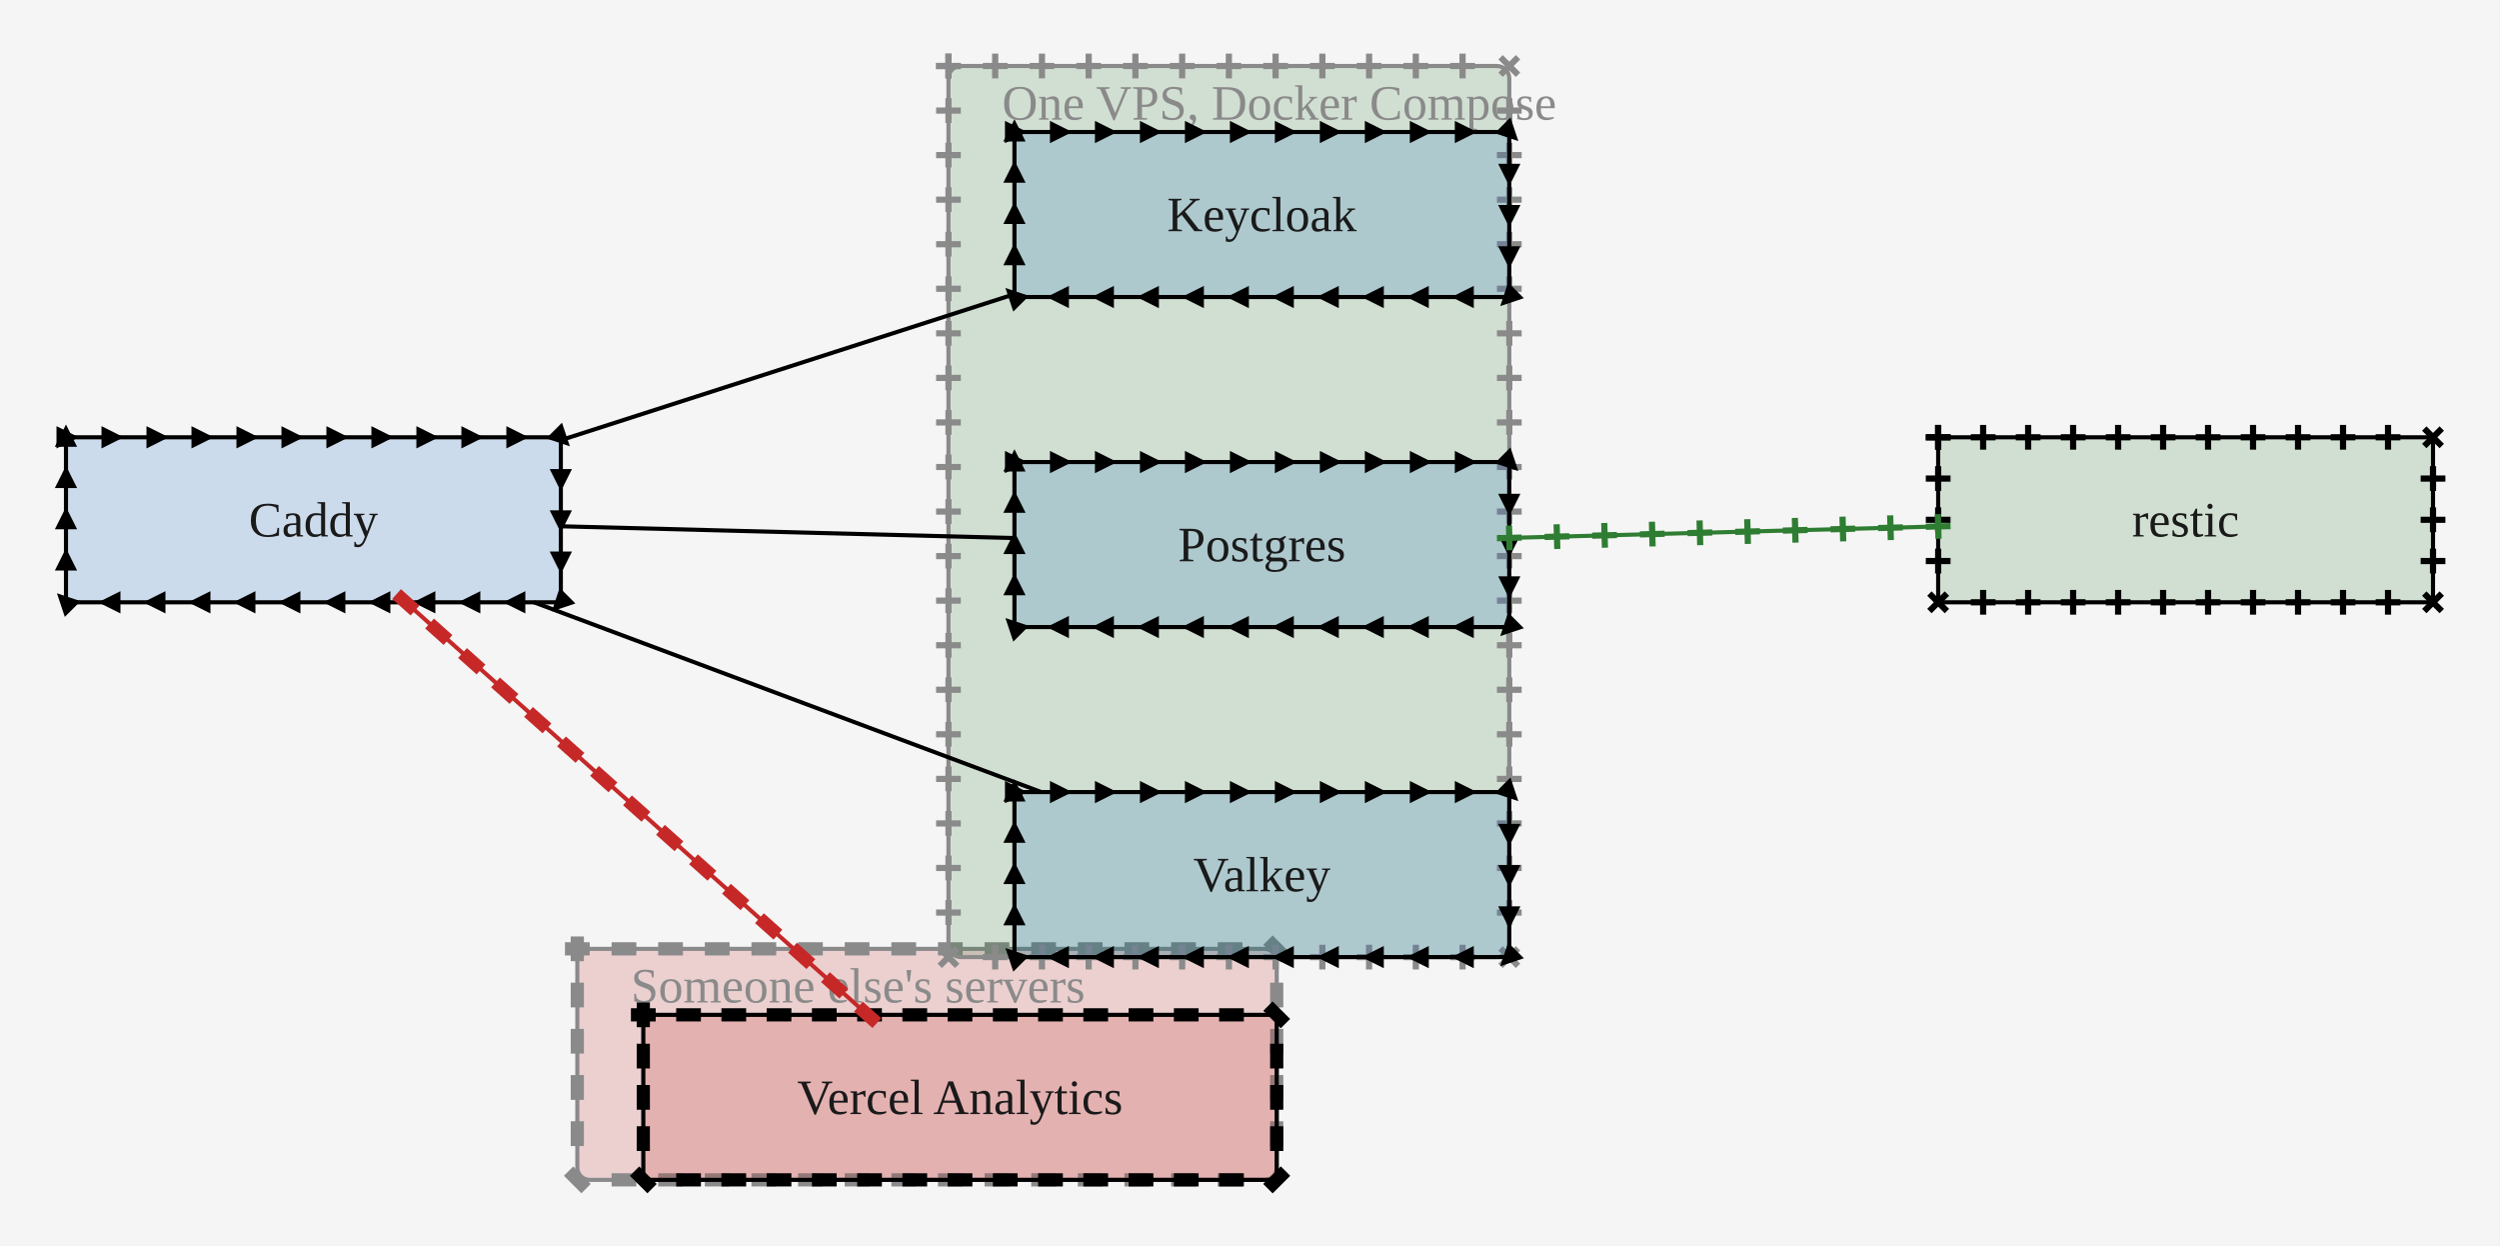
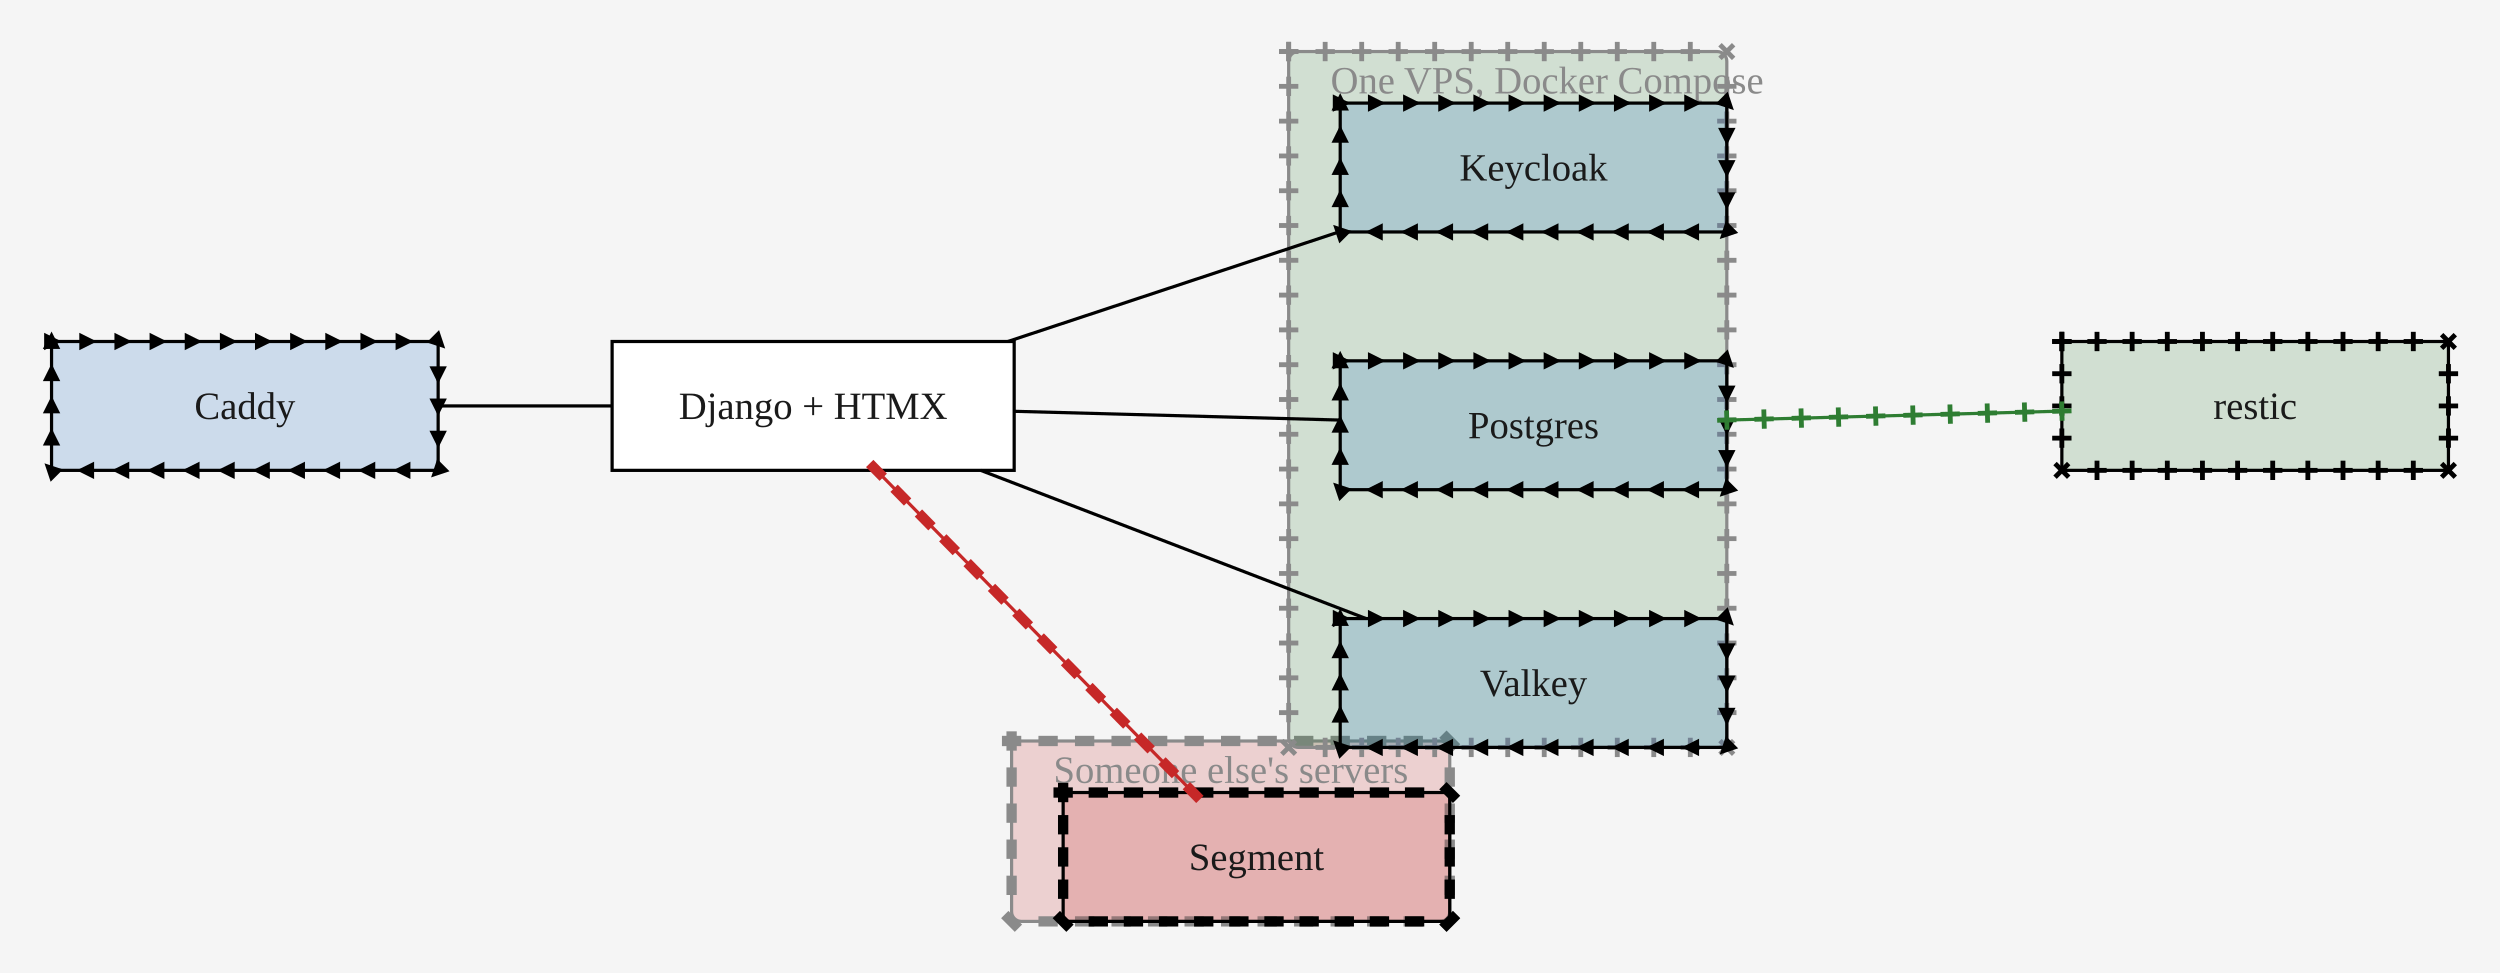
- <svg xmlns="http://www.w3.org/2000/svg" viewBox="0.00 4.00 606.00 302.00" width="606.00" height="302.00">
+ <svg xmlns="http://www.w3.org/2000/svg" viewBox="0.00 4.00 776.00 302.00" width="776.00" height="302.00">
  <defs>
    <marker id="ag-glyph-4-000000" viewBox="-4.50 -4.50 9.00 9.00" markerWidth="9.00" markerHeight="9.00" markerUnits="userSpaceOnUse" refX="0" refY="0" orient="auto" fill="#000000" stroke="#000000">
      <path d="M -3,0 L 3,0 M 0,-3 L 0,3" fill="none" stroke-width="1.5" />
    </marker>
    <marker id="ag-glyph-4-2e7d32" viewBox="-4.50 -4.50 9.00 9.00" markerWidth="9.00" markerHeight="9.00" markerUnits="userSpaceOnUse" refX="0" refY="0" orient="auto" fill="#2e7d32" stroke="#2e7d32">
      <path d="M -3,0 L 3,0 M 0,-3 L 0,3" fill="none" stroke-width="1.5" />
    </marker>
    <marker id="ag-glyph-4-8A8A8A" viewBox="-4.50 -4.50 9.00 9.00" markerWidth="9.00" markerHeight="9.00" markerUnits="userSpaceOnUse" refX="0" refY="0" orient="auto" fill="#8A8A8A" stroke="#8A8A8A">
      <path d="M -3,0 L 3,0 M 0,-3 L 0,3" fill="none" stroke-width="1.5" />
    </marker>
    <marker id="ag-glyph-5-000000" viewBox="-4.50 -4.50 9.00 9.00" markerWidth="9.00" markerHeight="9.00" markerUnits="userSpaceOnUse" refX="0" refY="0" orient="auto" fill="#000000" stroke="#000000">
      <path d="M -3,0 L 3,0" fill="none" stroke-width="3.2" />
    </marker>
    <marker id="ag-glyph-5-8A8A8A" viewBox="-4.50 -4.50 9.00 9.00" markerWidth="9.00" markerHeight="9.00" markerUnits="userSpaceOnUse" refX="0" refY="0" orient="auto" fill="#8A8A8A" stroke="#8A8A8A">
      <path d="M -3,0 L 3,0" fill="none" stroke-width="3.2" />
    </marker>
    <marker id="ag-glyph-5-c62828" viewBox="-4.50 -4.50 9.00 9.00" markerWidth="9.00" markerHeight="9.00" markerUnits="userSpaceOnUse" refX="0" refY="0" orient="auto" fill="#c62828" stroke="#c62828">
      <path d="M -3,0 L 3,0" fill="none" stroke-width="3.2" />
    </marker>
    <marker id="ag-glyph-6-000000" viewBox="-4.50 -4.50 9.00 9.00" markerWidth="9.00" markerHeight="9.00" markerUnits="userSpaceOnUse" refX="0" refY="0" orient="auto" fill="#000000" stroke="#000000">
      <path d="M 3.1,0 L -2.3,2.7 L -2.3,-2.7 Z" stroke="none" />
    </marker>
  </defs>
-   <rect x="0.00" y="4.00" width="606.00" height="302.00" fill="#F5F5F5" />
+   <rect x="0.00" y="4.00" width="776.00" height="302.00" fill="#F5F5F5" />
  <g id="group-hosted" data-element-id="hosted" data-kind="group">
-     <rect x="140.00" y="234.00" width="169.60" height="56.00" rx="3.00" fill="#c62828" fill-opacity="0.18" stroke="#8A8A8A" stroke-width="1.00" />
-     <path d="M 140.00,234.00 L 151.31,234.00 L 162.61,234.00 L 173.92,234.00 L 185.23,234.00 L 196.53,234.00 L 207.84,234.00 L 219.15,234.00 L 230.45,234.00 L 241.76,234.00 L 253.07,234.00 L 264.37,234.00 L 275.68,234.00 L 286.99,234.00 L 298.29,234.00 L 309.60,234.00 L 309.60,245.20 L 309.60,256.40 L 309.60,267.60 L 309.60,278.80 L 309.60,290.00 L 298.29,290.00 L 286.99,290.00 L 275.68,290.00 L 264.37,290.00 L 253.07,290.00 L 241.76,290.00 L 230.45,290.00 L 219.15,290.00 L 207.84,290.00 L 196.53,290.00 L 185.23,290.00 L 173.92,290.00 L 162.61,290.00 L 151.31,290.00 L 140.00,290.00 L 140.00,278.80 L 140.00,267.60 L 140.00,256.40 L 140.00,245.20 L 140.00,234.00" fill="none" stroke="none" marker-start="url(#ag-glyph-5-8A8A8A)" marker-mid="url(#ag-glyph-5-8A8A8A)" marker-end="url(#ag-glyph-5-8A8A8A)" />
-     <text x="153.00" y="247.00" text-anchor="start" fill="#8A8A8A">
-       <tspan x="153.00" dy="0">Someone else's servers</tspan>
+     <rect x="314.00" y="234.00" width="136.00" height="56.00" rx="3.00" fill="#c62828" fill-opacity="0.18" stroke="#8A8A8A" stroke-width="1.00" />
+     <path d="M 314.00,234.00 L 325.33,234.00 L 336.67,234.00 L 348.00,234.00 L 359.33,234.00 L 370.67,234.00 L 382.00,234.00 L 393.33,234.00 L 404.67,234.00 L 416.00,234.00 L 427.33,234.00 L 438.67,234.00 L 450.00,234.00 L 450.00,245.20 L 450.00,256.40 L 450.00,267.60 L 450.00,278.80 L 450.00,290.00 L 438.67,290.00 L 427.33,290.00 L 416.00,290.00 L 404.67,290.00 L 393.33,290.00 L 382.00,290.00 L 370.67,290.00 L 359.33,290.00 L 348.00,290.00 L 336.67,290.00 L 325.33,290.00 L 314.00,290.00 L 314.00,278.80 L 314.00,267.60 L 314.00,256.40 L 314.00,245.20 L 314.00,234.00" fill="none" stroke="none" marker-start="url(#ag-glyph-5-8A8A8A)" marker-mid="url(#ag-glyph-5-8A8A8A)" marker-end="url(#ag-glyph-5-8A8A8A)" />
+     <text x="327.00" y="247.00" text-anchor="start" fill="#8A8A8A">
+       <tspan x="327.00" dy="0">Someone else's servers</tspan>
    </text>
  </g>
  <g id="group-ours" data-element-id="ours" data-kind="group">
-     <rect x="230.00" y="20.00" width="136.00" height="216.00" rx="3.00" fill="#2e7d32" fill-opacity="0.18" stroke="#8A8A8A" stroke-width="1.00" />
-     <path d="M 230.00,20.00 L 241.33,20.00 L 252.67,20.00 L 264.00,20.00 L 275.33,20.00 L 286.67,20.00 L 298.00,20.00 L 309.33,20.00 L 320.67,20.00 L 332.00,20.00 L 343.33,20.00 L 354.67,20.00 L 366.00,20.00 L 366.00,30.80 L 366.00,41.60 L 366.00,52.40 L 366.00,63.20 L 366.00,74.00 L 366.00,84.80 L 366.00,95.60 L 366.00,106.40 L 366.00,117.20 L 366.00,128.00 L 366.00,138.80 L 366.00,149.60 L 366.00,160.40 L 366.00,171.20 L 366.00,182.00 L 366.00,192.80 L 366.00,203.60 L 366.00,214.40 L 366.00,225.20 L 366.00,236.00 L 354.67,236.00 L 343.33,236.00 L 332.00,236.00 L 320.67,236.00 L 309.33,236.00 L 298.00,236.00 L 286.67,236.00 L 275.33,236.00 L 264.00,236.00 L 252.67,236.00 L 241.33,236.00 L 230.00,236.00 L 230.00,225.20 L 230.00,214.40 L 230.00,203.60 L 230.00,192.80 L 230.00,182.00 L 230.00,171.20 L 230.00,160.40 L 230.00,149.60 L 230.00,138.80 L 230.00,128.00 L 230.00,117.20 L 230.00,106.40 L 230.00,95.60 L 230.00,84.80 L 230.00,74.00 L 230.00,63.20 L 230.00,52.40 L 230.00,41.60 L 230.00,30.80 L 230.00,20.00" fill="none" stroke="none" marker-start="url(#ag-glyph-4-8A8A8A)" marker-mid="url(#ag-glyph-4-8A8A8A)" marker-end="url(#ag-glyph-4-8A8A8A)" />
-     <text x="243.00" y="33.00" text-anchor="start" fill="#8A8A8A">
-       <tspan x="243.00" dy="0">One VPS, Docker Compose</tspan>
+     <rect x="400.00" y="20.00" width="136.00" height="216.00" rx="3.00" fill="#2e7d32" fill-opacity="0.18" stroke="#8A8A8A" stroke-width="1.00" />
+     <path d="M 400.00,20.00 L 411.33,20.00 L 422.67,20.00 L 434.00,20.00 L 445.33,20.00 L 456.67,20.00 L 468.00,20.00 L 479.33,20.00 L 490.67,20.00 L 502.00,20.00 L 513.33,20.00 L 524.67,20.00 L 536.00,20.00 L 536.00,30.80 L 536.00,41.60 L 536.00,52.40 L 536.00,63.20 L 536.00,74.00 L 536.00,84.80 L 536.00,95.60 L 536.00,106.40 L 536.00,117.20 L 536.00,128.00 L 536.00,138.80 L 536.00,149.60 L 536.00,160.40 L 536.00,171.20 L 536.00,182.00 L 536.00,192.80 L 536.00,203.60 L 536.00,214.40 L 536.00,225.20 L 536.00,236.00 L 524.67,236.00 L 513.33,236.00 L 502.00,236.00 L 490.67,236.00 L 479.33,236.00 L 468.00,236.00 L 456.67,236.00 L 445.33,236.00 L 434.00,236.00 L 422.67,236.00 L 411.33,236.00 L 400.00,236.00 L 400.00,225.20 L 400.00,214.40 L 400.00,203.60 L 400.00,192.80 L 400.00,182.00 L 400.00,171.20 L 400.00,160.40 L 400.00,149.60 L 400.00,138.80 L 400.00,128.00 L 400.00,117.20 L 400.00,106.40 L 400.00,95.60 L 400.00,84.80 L 400.00,74.00 L 400.00,63.20 L 400.00,52.40 L 400.00,41.60 L 400.00,30.80 L 400.00,20.00" fill="none" stroke="none" marker-start="url(#ag-glyph-4-8A8A8A)" marker-mid="url(#ag-glyph-4-8A8A8A)" marker-end="url(#ag-glyph-4-8A8A8A)" />
+     <text x="413.00" y="33.00" text-anchor="start" fill="#8A8A8A">
+       <tspan x="413.00" dy="0">One VPS, Docker Compose</tspan>
    </text>
  </g>
  <g id="node-analytics" data-element-id="analytics" data-kind="node">
-     <rect x="156.00" y="250.00" width="153.60" height="40.00" rx="0.00" fill="#c62828" fill-opacity="0.18" stroke="#000000" />
-     <path d="M 156.00,250.00 L 166.97,250.00 L 177.94,250.00 L 188.91,250.00 L 199.89,250.00 L 210.86,250.00 L 221.83,250.00 L 232.80,250.00 L 243.77,250.00 L 254.74,250.00 L 265.71,250.00 L 276.69,250.00 L 287.66,250.00 L 298.63,250.00 L 309.60,250.00 L 309.60,260.00 L 309.60,270.00 L 309.60,280.00 L 309.60,290.00 L 298.63,290.00 L 287.66,290.00 L 276.69,290.00 L 265.71,290.00 L 254.74,290.00 L 243.77,290.00 L 232.80,290.00 L 221.83,290.00 L 210.86,290.00 L 199.89,290.00 L 188.91,290.00 L 177.94,290.00 L 166.97,290.00 L 156.00,290.00 L 156.00,280.00 L 156.00,270.00 L 156.00,260.00 L 156.00,250.00" fill="none" stroke="none" marker-start="url(#ag-glyph-5-000000)" marker-mid="url(#ag-glyph-5-000000)" marker-end="url(#ag-glyph-5-000000)" />
-     <text x="232.80" y="270.00" text-anchor="middle" dominant-baseline="central" fill="#1a1a1a">
-       <tspan x="232.80" dy="0">Vercel Analytics</tspan>
+     <rect x="330.00" y="250.00" width="120.00" height="40.00" rx="0.00" fill="#c62828" fill-opacity="0.18" stroke="#000000" />
+     <path d="M 330.00,250.00 L 340.91,250.00 L 351.82,250.00 L 362.73,250.00 L 373.64,250.00 L 384.55,250.00 L 395.45,250.00 L 406.36,250.00 L 417.27,250.00 L 428.18,250.00 L 439.09,250.00 L 450.00,250.00 L 450.00,260.00 L 450.00,270.00 L 450.00,280.00 L 450.00,290.00 L 439.09,290.00 L 428.18,290.00 L 417.27,290.00 L 406.36,290.00 L 395.45,290.00 L 384.55,290.00 L 373.64,290.00 L 362.73,290.00 L 351.82,290.00 L 340.91,290.00 L 330.00,290.00 L 330.00,280.00 L 330.00,270.00 L 330.00,260.00 L 330.00,250.00" fill="none" stroke="none" marker-start="url(#ag-glyph-5-000000)" marker-mid="url(#ag-glyph-5-000000)" marker-end="url(#ag-glyph-5-000000)" />
+     <text x="390.00" y="270.00" text-anchor="middle" dominant-baseline="central" fill="#1a1a1a">
+       <tspan x="390.00" dy="0">Segment</tspan>
+     </text>
+   </g>
+   <g id="node-app" data-element-id="app" data-kind="node">
+     <rect x="190.00" y="110.00" width="124.80" height="40.00" rx="0.00" fill="#FFFFFF" stroke="#000000" />
+     <text x="252.40" y="130.00" text-anchor="middle" dominant-baseline="central" fill="#1a1a1a">
+       <tspan x="252.40" dy="0">Django + HTMX</tspan>
    </text>
  </g>
  <g id="node-auth" data-element-id="auth" data-kind="node">
-     <rect x="246.00" y="36.00" width="120.00" height="40.00" rx="0.00" fill="#1565c0" fill-opacity="0.18" stroke="#000000" />
-     <path d="M 246.00,36.00 L 256.91,36.00 L 267.82,36.00 L 278.73,36.00 L 289.64,36.00 L 300.55,36.00 L 311.45,36.00 L 322.36,36.00 L 333.27,36.00 L 344.18,36.00 L 355.09,36.00 L 366.00,36.00 L 366.00,46.00 L 366.00,56.00 L 366.00,66.00 L 366.00,76.00 L 355.09,76.00 L 344.18,76.00 L 333.27,76.00 L 322.36,76.00 L 311.45,76.00 L 300.55,76.00 L 289.64,76.00 L 278.73,76.00 L 267.82,76.00 L 256.91,76.00 L 246.00,76.00 L 246.00,66.00 L 246.00,56.00 L 246.00,46.00 L 246.00,36.00" fill="none" stroke="none" marker-start="url(#ag-glyph-6-000000)" marker-mid="url(#ag-glyph-6-000000)" marker-end="url(#ag-glyph-6-000000)" />
-     <text x="306.00" y="56.00" text-anchor="middle" dominant-baseline="central" fill="#1a1a1a">
-       <tspan x="306.00" dy="0">Keycloak</tspan>
+     <rect x="416.00" y="36.00" width="120.00" height="40.00" rx="0.00" fill="#1565c0" fill-opacity="0.18" stroke="#000000" />
+     <path d="M 416.00,36.00 L 426.91,36.00 L 437.82,36.00 L 448.73,36.00 L 459.64,36.00 L 470.55,36.00 L 481.45,36.00 L 492.36,36.00 L 503.27,36.00 L 514.18,36.00 L 525.09,36.00 L 536.00,36.00 L 536.00,46.00 L 536.00,56.00 L 536.00,66.00 L 536.00,76.00 L 525.09,76.00 L 514.18,76.00 L 503.27,76.00 L 492.36,76.00 L 481.45,76.00 L 470.55,76.00 L 459.64,76.00 L 448.73,76.00 L 437.82,76.00 L 426.91,76.00 L 416.00,76.00 L 416.00,66.00 L 416.00,56.00 L 416.00,46.00 L 416.00,36.00" fill="none" stroke="none" marker-start="url(#ag-glyph-6-000000)" marker-mid="url(#ag-glyph-6-000000)" marker-end="url(#ag-glyph-6-000000)" />
+     <text x="476.00" y="56.00" text-anchor="middle" dominant-baseline="central" fill="#1a1a1a">
+       <tspan x="476.00" dy="0">Keycloak</tspan>
    </text>
  </g>
  <g id="node-backups" data-element-id="backups" data-kind="node">
-     <rect x="470.00" y="110.00" width="120.00" height="40.00" rx="0.00" fill="#2e7d32" fill-opacity="0.18" stroke="#000000" />
-     <path d="M 470.00,110.00 L 480.91,110.00 L 491.82,110.00 L 502.73,110.00 L 513.64,110.00 L 524.55,110.00 L 535.45,110.00 L 546.36,110.00 L 557.27,110.00 L 568.18,110.00 L 579.09,110.00 L 590.00,110.00 L 590.00,120.00 L 590.00,130.00 L 590.00,140.00 L 590.00,150.00 L 579.09,150.00 L 568.18,150.00 L 557.27,150.00 L 546.36,150.00 L 535.45,150.00 L 524.55,150.00 L 513.64,150.00 L 502.73,150.00 L 491.82,150.00 L 480.91,150.00 L 470.00,150.00 L 470.00,140.00 L 470.00,130.00 L 470.00,120.00 L 470.00,110.00" fill="none" stroke="none" marker-start="url(#ag-glyph-4-000000)" marker-mid="url(#ag-glyph-4-000000)" marker-end="url(#ag-glyph-4-000000)" />
-     <text x="530.00" y="130.00" text-anchor="middle" dominant-baseline="central" fill="#1a1a1a">
-       <tspan x="530.00" dy="0">restic</tspan>
+     <rect x="640.00" y="110.00" width="120.00" height="40.00" rx="0.00" fill="#2e7d32" fill-opacity="0.18" stroke="#000000" />
+     <path d="M 640.00,110.00 L 650.91,110.00 L 661.82,110.00 L 672.73,110.00 L 683.64,110.00 L 694.55,110.00 L 705.45,110.00 L 716.36,110.00 L 727.27,110.00 L 738.18,110.00 L 749.09,110.00 L 760.00,110.00 L 760.00,120.00 L 760.00,130.00 L 760.00,140.00 L 760.00,150.00 L 749.09,150.00 L 738.18,150.00 L 727.27,150.00 L 716.36,150.00 L 705.45,150.00 L 694.55,150.00 L 683.64,150.00 L 672.73,150.00 L 661.82,150.00 L 650.91,150.00 L 640.00,150.00 L 640.00,140.00 L 640.00,130.00 L 640.00,120.00 L 640.00,110.00" fill="none" stroke="none" marker-start="url(#ag-glyph-4-000000)" marker-mid="url(#ag-glyph-4-000000)" marker-end="url(#ag-glyph-4-000000)" />
+     <text x="700.00" y="130.00" text-anchor="middle" dominant-baseline="central" fill="#1a1a1a">
+       <tspan x="700.00" dy="0">restic</tspan>
    </text>
  </g>
  <g id="node-cache" data-element-id="cache" data-kind="node">
-     <rect x="246.00" y="196.00" width="120.00" height="40.00" rx="0.00" fill="#1565c0" fill-opacity="0.18" stroke="#000000" />
-     <path d="M 246.00,196.00 L 256.91,196.00 L 267.82,196.00 L 278.73,196.00 L 289.64,196.00 L 300.55,196.00 L 311.45,196.00 L 322.36,196.00 L 333.27,196.00 L 344.18,196.00 L 355.09,196.00 L 366.00,196.00 L 366.00,206.00 L 366.00,216.00 L 366.00,226.00 L 366.00,236.00 L 355.09,236.00 L 344.18,236.00 L 333.27,236.00 L 322.36,236.00 L 311.45,236.00 L 300.55,236.00 L 289.64,236.00 L 278.73,236.00 L 267.82,236.00 L 256.91,236.00 L 246.00,236.00 L 246.00,226.00 L 246.00,216.00 L 246.00,206.00 L 246.00,196.00" fill="none" stroke="none" marker-start="url(#ag-glyph-6-000000)" marker-mid="url(#ag-glyph-6-000000)" marker-end="url(#ag-glyph-6-000000)" />
-     <text x="306.00" y="216.00" text-anchor="middle" dominant-baseline="central" fill="#1a1a1a">
-       <tspan x="306.00" dy="0">Valkey</tspan>
+     <rect x="416.00" y="196.00" width="120.00" height="40.00" rx="0.00" fill="#1565c0" fill-opacity="0.18" stroke="#000000" />
+     <path d="M 416.00,196.00 L 426.91,196.00 L 437.82,196.00 L 448.73,196.00 L 459.64,196.00 L 470.55,196.00 L 481.45,196.00 L 492.36,196.00 L 503.27,196.00 L 514.18,196.00 L 525.09,196.00 L 536.00,196.00 L 536.00,206.00 L 536.00,216.00 L 536.00,226.00 L 536.00,236.00 L 525.09,236.00 L 514.18,236.00 L 503.27,236.00 L 492.36,236.00 L 481.45,236.00 L 470.55,236.00 L 459.64,236.00 L 448.73,236.00 L 437.82,236.00 L 426.91,236.00 L 416.00,236.00 L 416.00,226.00 L 416.00,216.00 L 416.00,206.00 L 416.00,196.00" fill="none" stroke="none" marker-start="url(#ag-glyph-6-000000)" marker-mid="url(#ag-glyph-6-000000)" marker-end="url(#ag-glyph-6-000000)" />
+     <text x="476.00" y="216.00" text-anchor="middle" dominant-baseline="central" fill="#1a1a1a">
+       <tspan x="476.00" dy="0">Valkey</tspan>
    </text>
  </g>
  <g id="node-db" data-element-id="db" data-kind="node">
-     <rect x="246.00" y="116.00" width="120.00" height="40.00" rx="0.00" fill="#1565c0" fill-opacity="0.18" stroke="#000000" />
-     <path d="M 246.00,116.00 L 256.91,116.00 L 267.82,116.00 L 278.73,116.00 L 289.64,116.00 L 300.55,116.00 L 311.45,116.00 L 322.36,116.00 L 333.27,116.00 L 344.18,116.00 L 355.09,116.00 L 366.00,116.00 L 366.00,126.00 L 366.00,136.00 L 366.00,146.00 L 366.00,156.00 L 355.09,156.00 L 344.18,156.00 L 333.27,156.00 L 322.36,156.00 L 311.45,156.00 L 300.55,156.00 L 289.64,156.00 L 278.73,156.00 L 267.82,156.00 L 256.91,156.00 L 246.00,156.00 L 246.00,146.00 L 246.00,136.00 L 246.00,126.00 L 246.00,116.00" fill="none" stroke="none" marker-start="url(#ag-glyph-6-000000)" marker-mid="url(#ag-glyph-6-000000)" marker-end="url(#ag-glyph-6-000000)" />
-     <text x="306.00" y="136.00" text-anchor="middle" dominant-baseline="central" fill="#1a1a1a">
-       <tspan x="306.00" dy="0">Postgres</tspan>
+     <rect x="416.00" y="116.00" width="120.00" height="40.00" rx="0.00" fill="#1565c0" fill-opacity="0.18" stroke="#000000" />
+     <path d="M 416.00,116.00 L 426.91,116.00 L 437.82,116.00 L 448.73,116.00 L 459.64,116.00 L 470.55,116.00 L 481.45,116.00 L 492.36,116.00 L 503.27,116.00 L 514.18,116.00 L 525.09,116.00 L 536.00,116.00 L 536.00,126.00 L 536.00,136.00 L 536.00,146.00 L 536.00,156.00 L 525.09,156.00 L 514.18,156.00 L 503.27,156.00 L 492.36,156.00 L 481.45,156.00 L 470.55,156.00 L 459.64,156.00 L 448.73,156.00 L 437.82,156.00 L 426.91,156.00 L 416.00,156.00 L 416.00,146.00 L 416.00,136.00 L 416.00,126.00 L 416.00,116.00" fill="none" stroke="none" marker-start="url(#ag-glyph-6-000000)" marker-mid="url(#ag-glyph-6-000000)" marker-end="url(#ag-glyph-6-000000)" />
+     <text x="476.00" y="136.00" text-anchor="middle" dominant-baseline="central" fill="#1a1a1a">
+       <tspan x="476.00" dy="0">Postgres</tspan>
    </text>
  </g>
  <g id="node-web" data-element-id="web" data-kind="node">
    <rect x="16.00" y="110.00" width="120.00" height="40.00" rx="0.00" fill="#1565c0" fill-opacity="0.18" stroke="#000000" />
    <path d="M 16.00,110.00 L 26.91,110.00 L 37.82,110.00 L 48.73,110.00 L 59.64,110.00 L 70.55,110.00 L 81.45,110.00 L 92.36,110.00 L 103.27,110.00 L 114.18,110.00 L 125.09,110.00 L 136.00,110.00 L 136.00,120.00 L 136.00,130.00 L 136.00,140.00 L 136.00,150.00 L 125.09,150.00 L 114.18,150.00 L 103.27,150.00 L 92.36,150.00 L 81.45,150.00 L 70.55,150.00 L 59.64,150.00 L 48.73,150.00 L 37.82,150.00 L 26.91,150.00 L 16.00,150.00 L 16.00,140.00 L 16.00,130.00 L 16.00,120.00 L 16.00,110.00" fill="none" stroke="none" marker-start="url(#ag-glyph-6-000000)" marker-mid="url(#ag-glyph-6-000000)" marker-end="url(#ag-glyph-6-000000)" />
    <text x="76.00" y="130.00" text-anchor="middle" dominant-baseline="central" fill="#1a1a1a">
      <tspan x="76.00" dy="0">Caddy</tspan>
    </text>
  </g>
+   <g id="edge-app__analytics" data-element-id="app__analytics" data-kind="edge">
+     <path d="M 272.06,150.00 L 370.34,250.00" fill="none" stroke="transparent" stroke-width="12" style="pointer-events: stroke" />
+     <path d="M 272.06,150.00 L 370.34,250.00" fill="none" stroke="#c62828" stroke-width="1.00" />
+     <path d="M 272.06,150.00 L 279.62,157.69 L 287.18,165.38 L 294.74,173.08 L 302.30,180.77 L 309.86,188.46 L 317.42,196.15 L 324.98,203.85 L 332.54,211.54 L 340.10,219.23 L 347.66,226.92 L 355.22,234.62 L 362.78,242.31 L 370.34,250.00" fill="none" stroke="none" marker-start="url(#ag-glyph-5-c62828)" marker-mid="url(#ag-glyph-5-c62828)" marker-end="url(#ag-glyph-5-c62828)" />
+   </g>
+   <g id="edge-app__auth" data-element-id="app__auth" data-kind="edge">
+     <path d="M 312.83,110.00 L 416.00,75.86" fill="none" stroke="transparent" stroke-width="12" style="pointer-events: stroke" />
+     <path d="M 312.83,110.00 L 416.00,75.86" fill="none" stroke="#000000" stroke-width="1.00" />
+   </g>
+   <g id="edge-app__cache" data-element-id="app__cache" data-kind="edge">
+     <path d="M 304.40,150.00 L 424.00,196.00" fill="none" stroke="transparent" stroke-width="12" style="pointer-events: stroke" />
+     <path d="M 304.40,150.00 L 424.00,196.00" fill="none" stroke="#000000" stroke-width="1.00" />
+   </g>
+   <g id="edge-app__db" data-element-id="app__db" data-kind="edge">
+     <path d="M 314.80,131.67 L 416.00,134.39" fill="none" stroke="transparent" stroke-width="12" style="pointer-events: stroke" />
+     <path d="M 314.80,131.67 L 416.00,134.39" fill="none" stroke="#000000" stroke-width="1.00" />
+   </g>
  <g id="edge-db__backups" data-element-id="db__backups" data-kind="edge">
-     <path d="M 366.00,134.39 L 470.00,131.61" fill="none" stroke="transparent" stroke-width="12" style="pointer-events: stroke" />
-     <path d="M 366.00,134.39 L 470.00,131.61" fill="none" stroke="#2e7d32" stroke-width="1.00" />
-     <path d="M 366.00,134.39 L 377.56,134.08 L 389.11,133.77 L 400.67,133.46 L 412.22,133.15 L 423.78,132.85 L 435.33,132.54 L 446.89,132.23 L 458.44,131.92 L 470.00,131.61" fill="none" stroke="none" marker-start="url(#ag-glyph-4-2e7d32)" marker-mid="url(#ag-glyph-4-2e7d32)" marker-end="url(#ag-glyph-4-2e7d32)" />
+     <path d="M 536.00,134.39 L 640.00,131.61" fill="none" stroke="transparent" stroke-width="12" style="pointer-events: stroke" />
+     <path d="M 536.00,134.39 L 640.00,131.61" fill="none" stroke="#2e7d32" stroke-width="1.00" />
+     <path d="M 536.00,134.39 L 547.56,134.08 L 559.11,133.77 L 570.67,133.46 L 582.22,133.15 L 593.78,132.85 L 605.33,132.54 L 616.89,132.23 L 628.44,131.92 L 640.00,131.61" fill="none" stroke="none" marker-start="url(#ag-glyph-4-2e7d32)" marker-mid="url(#ag-glyph-4-2e7d32)" marker-end="url(#ag-glyph-4-2e7d32)" />
  </g>
-   <g id="edge-web__analytics" data-element-id="web__analytics" data-kind="edge">
-     <path d="M 98.40,150.00 L 210.40,250.00" fill="none" stroke="transparent" stroke-width="12" style="pointer-events: stroke" />
-     <path d="M 98.40,150.00 L 210.40,250.00" fill="none" stroke="#c62828" stroke-width="1.00" />
-     <path d="M 98.40,150.00 L 106.40,157.14 L 114.40,164.29 L 122.40,171.43 L 130.40,178.57 L 138.40,185.71 L 146.40,192.86 L 154.40,200.00 L 162.40,207.14 L 170.40,214.29 L 178.40,221.43 L 186.40,228.57 L 194.40,235.71 L 202.40,242.86 L 210.40,250.00" fill="none" stroke="none" marker-start="url(#ag-glyph-5-c62828)" marker-mid="url(#ag-glyph-5-c62828)" marker-end="url(#ag-glyph-5-c62828)" />
-   </g>
-   <g id="edge-web__auth" data-element-id="web__auth" data-kind="edge">
-     <path d="M 136.00,110.70 L 246.00,75.30" fill="none" stroke="transparent" stroke-width="12" style="pointer-events: stroke" />
-     <path d="M 136.00,110.70 L 246.00,75.30" fill="none" stroke="#000000" stroke-width="1.00" />
-   </g>
-   <g id="edge-web__cache" data-element-id="web__cache" data-kind="edge">
-     <path d="M 129.49,150.00 L 252.51,196.00" fill="none" stroke="transparent" stroke-width="12" style="pointer-events: stroke" />
-     <path d="M 129.49,150.00 L 252.51,196.00" fill="none" stroke="#000000" stroke-width="1.00" />
-   </g>
-   <g id="edge-web__db" data-element-id="web__db" data-kind="edge">
-     <path d="M 136.00,131.57 L 246.00,134.43" fill="none" stroke="transparent" stroke-width="12" style="pointer-events: stroke" />
-     <path d="M 136.00,131.57 L 246.00,134.43" fill="none" stroke="#000000" stroke-width="1.00" />
+   <g id="edge-web__app" data-element-id="web__app" data-kind="edge">
+     <path d="M 136.00,130.00 L 190.00,130.00" fill="none" stroke="transparent" stroke-width="12" style="pointer-events: stroke" />
+     <path d="M 136.00,130.00 L 190.00,130.00" fill="none" stroke="#000000" stroke-width="1.00" />
  </g>
</svg>
